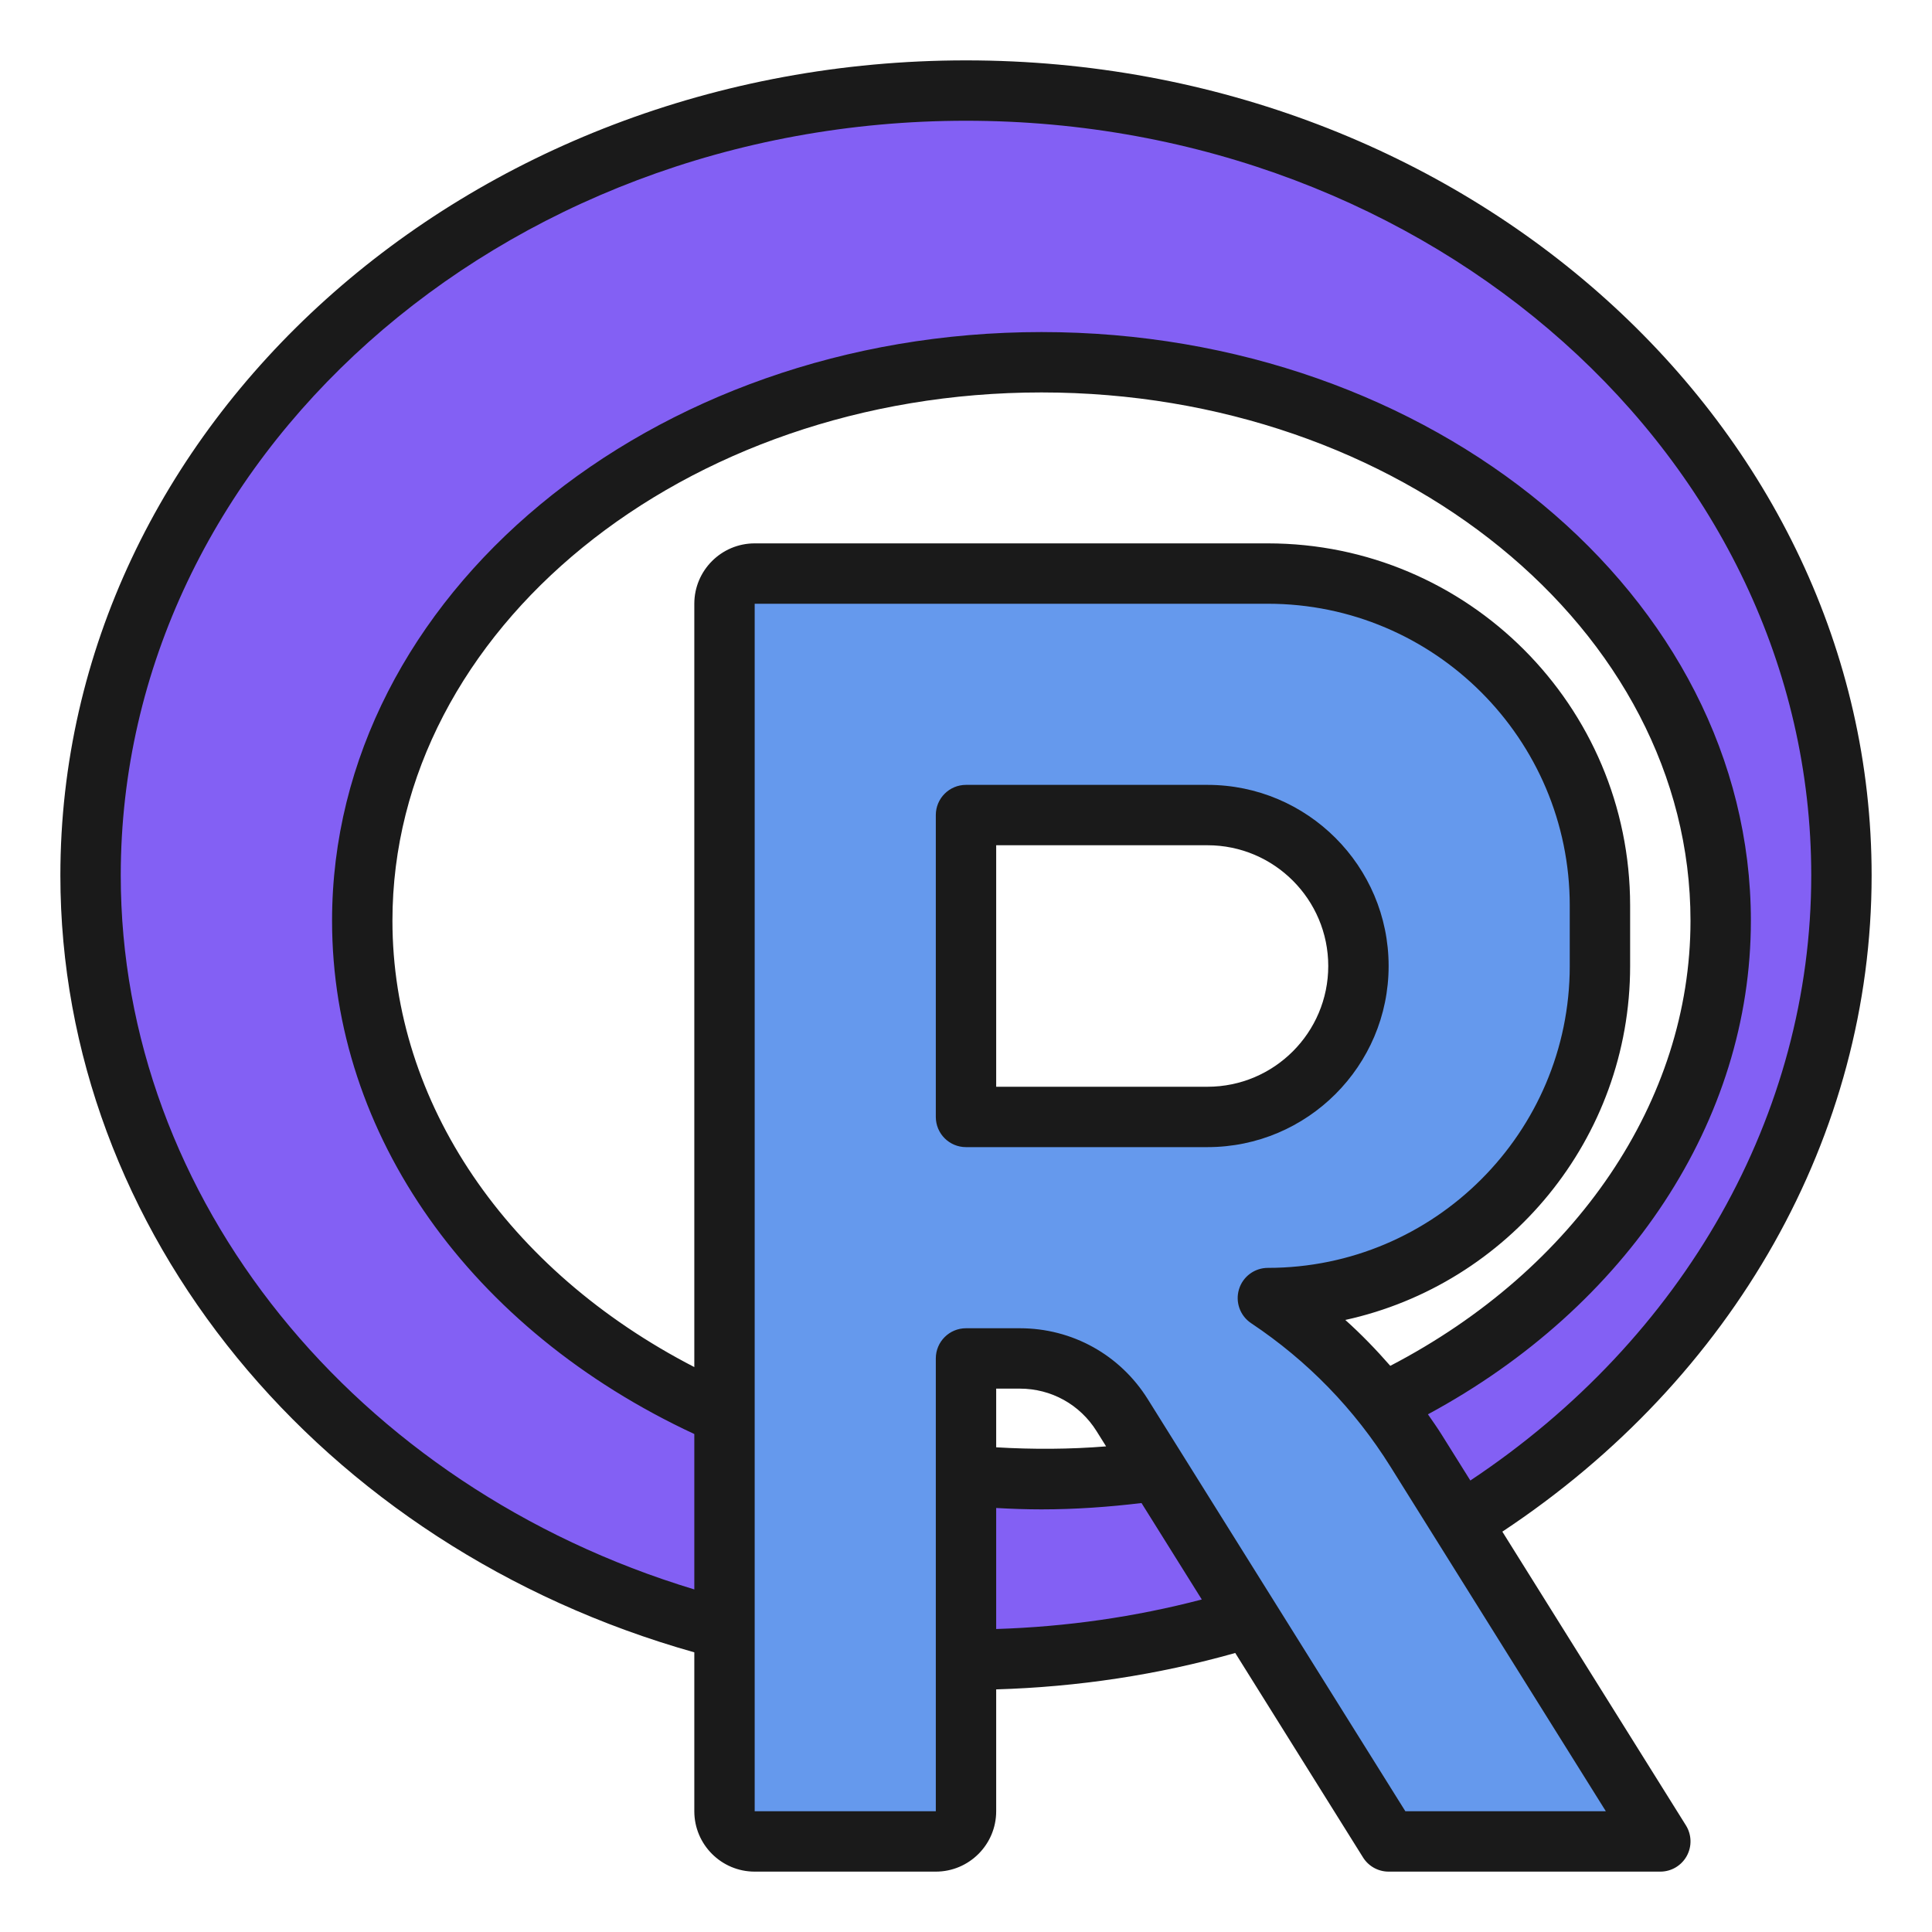
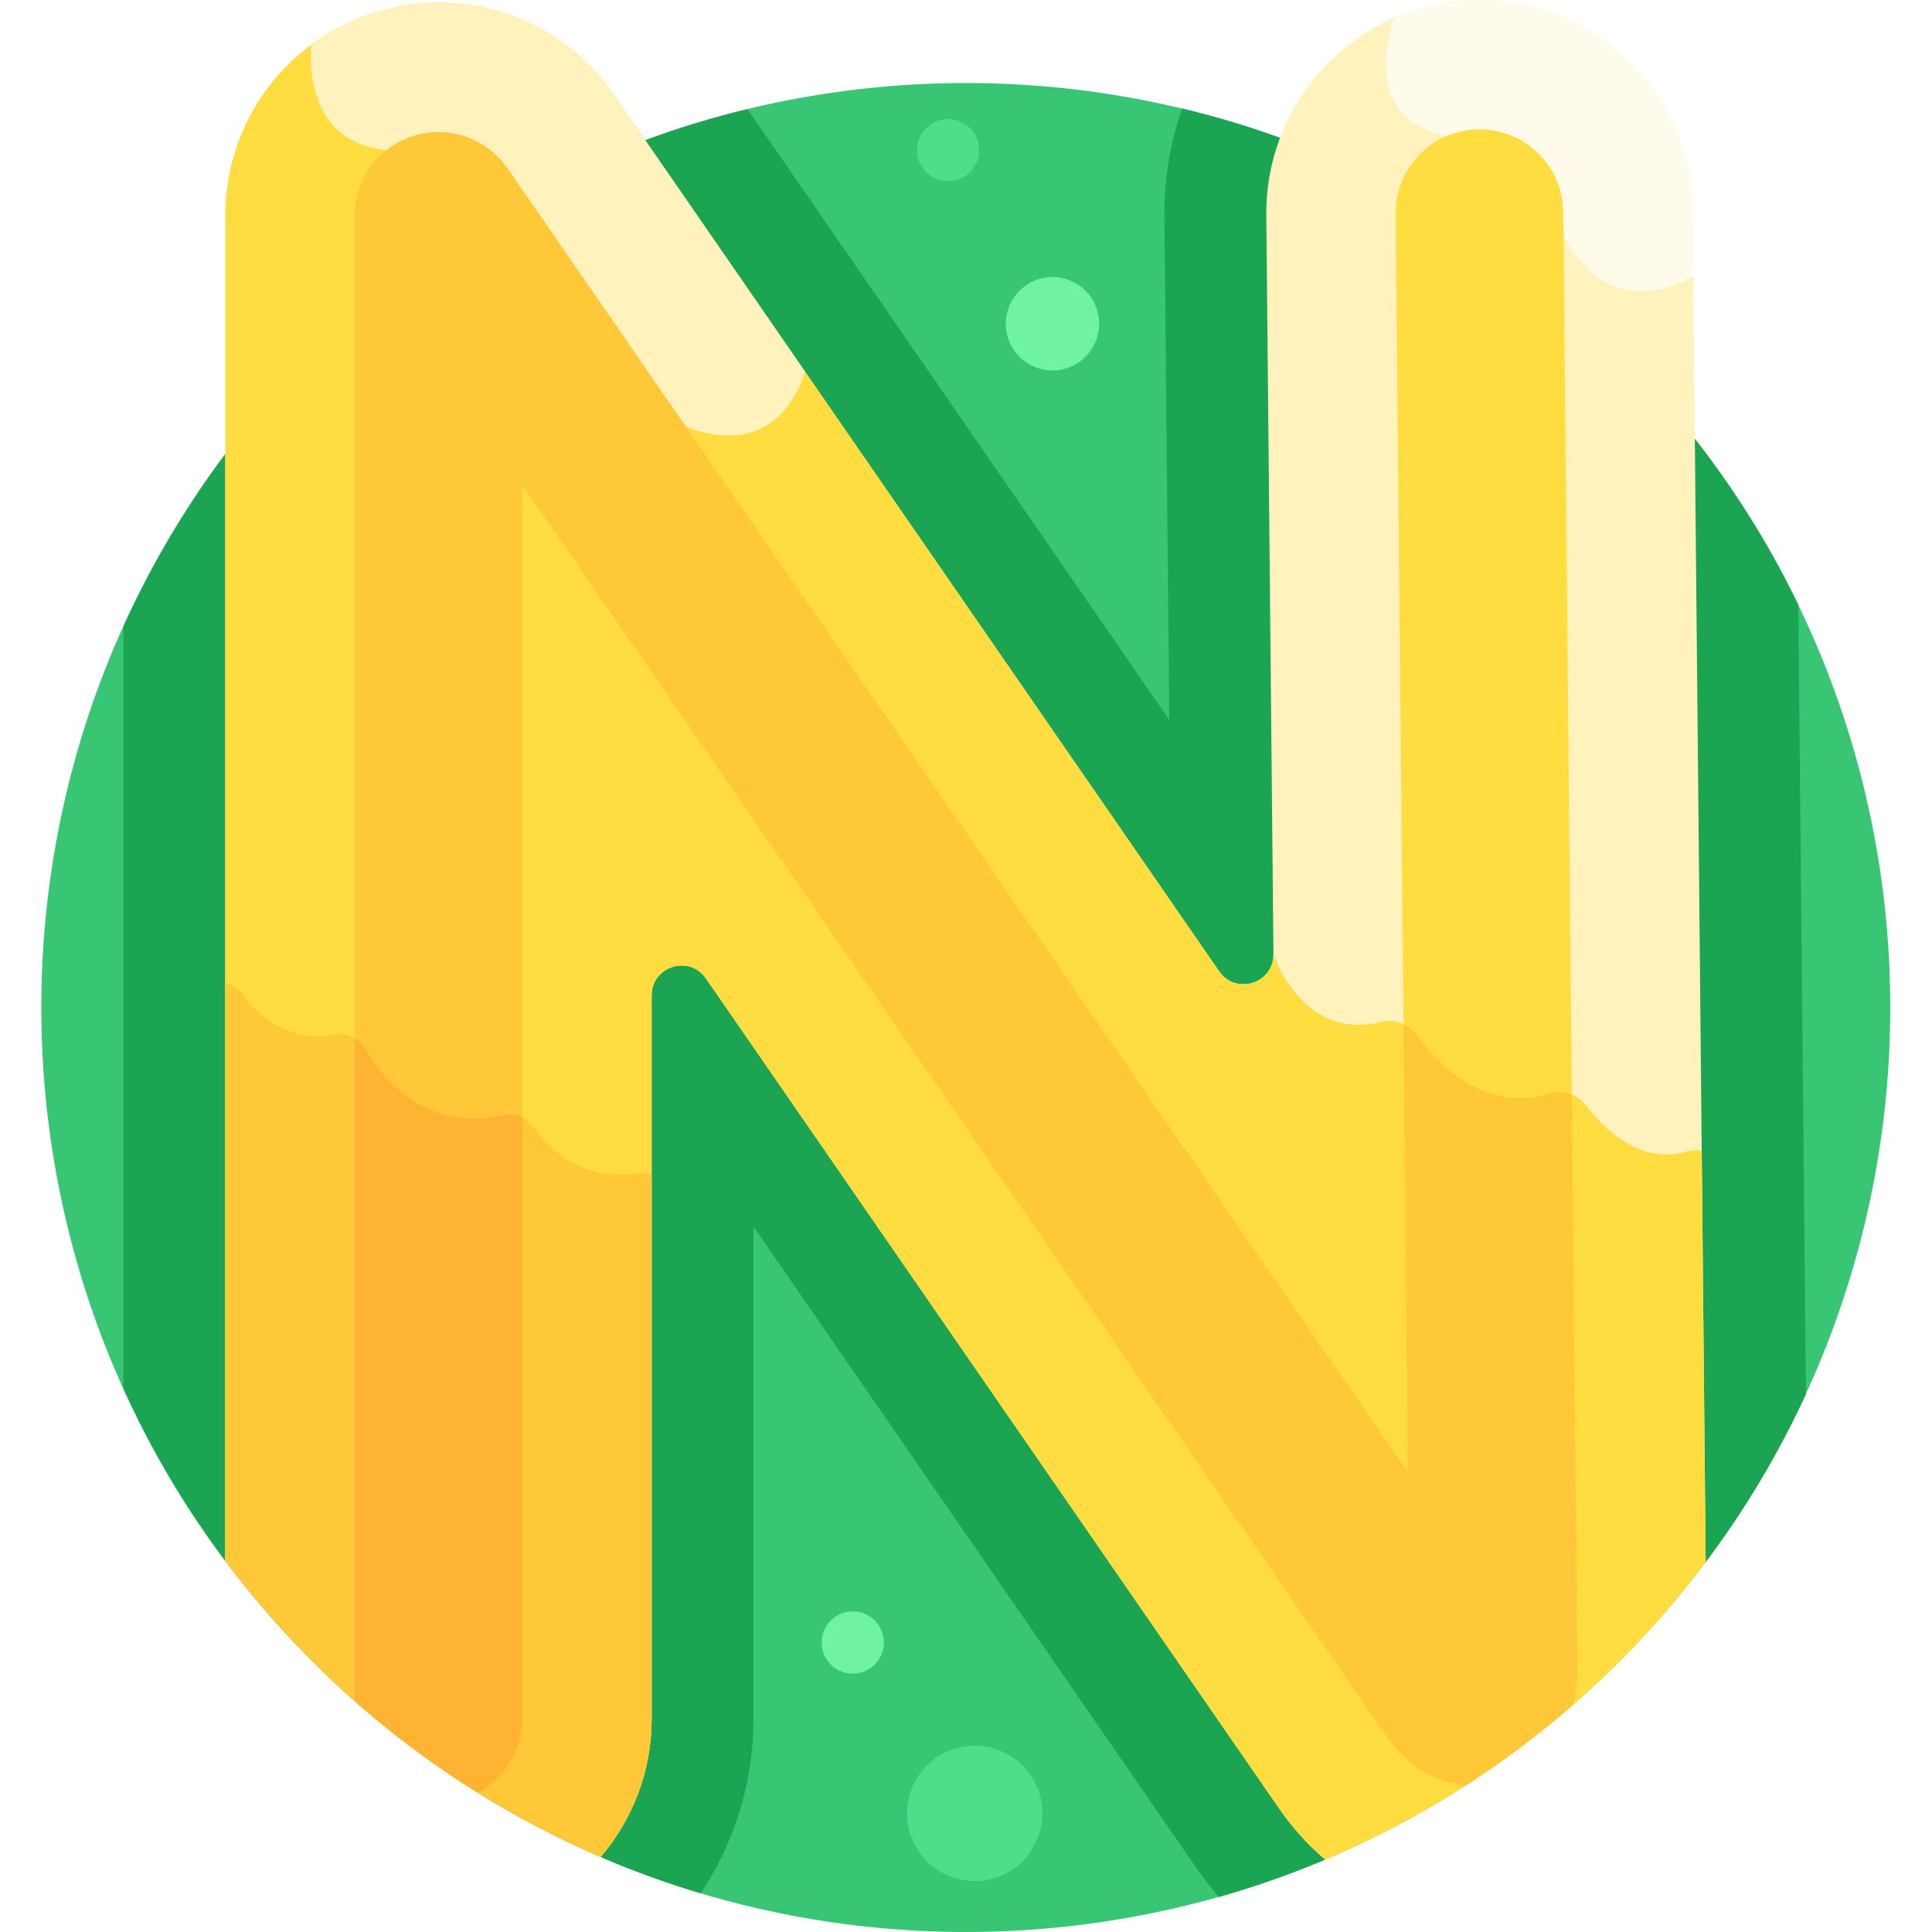
- <svg xmlns="http://www.w3.org/2000/svg" id="Layer_1_1_" enable-background="new 0 0 64 64" height="512" viewBox="0 0 64 64" width="512">
-   <path d="m38.34 48.73 3.04 4.87c-2.94.91-6.1 1.4-9.38 1.4v-6.12c.82.08 1.65.12 2.5.12 1.31 0 2.59-.09 3.83-.27z" fill="#8360f4" />
-   <path d="m61 29c0 8.9-4.99 16.76-12.6 21.44l-1.49-2.38c-.34-.54-.71-1.06-1.11-1.56 6.7-3.2 11.2-9.17 11.2-16 0-10.22-10.07-18.5-22.5-18.5s-22.5 8.28-22.5 18.5c0 7.1 4.86 13.27 12 16.37v7.12c-12.13-3.1-21-13.12-21-24.99 0-14.36 12.98-26 29-26s29 11.64 29 26z" fill="#8360f4" />
-   <path d="m48.4 50.44 6.6 10.56h-9l-8.82-14.12c-.74-1.17-2.02-1.88-3.4-1.88h-1.78v15c0 .55-.45 1-1 1h-6c-.55 0-1-.45-1-1v-40c0-.55.45-1 1-1h17c6.08 0 11 4.92 11 11v2c0 3.04-1.23 5.79-3.22 7.78s-4.74 3.22-7.78 3.22c1.45.97 2.73 2.15 3.8 3.5.4.5.77 1.02 1.11 1.56zm-3.4-18.44c0-1.38-.56-2.63-1.46-3.54-.91-.9-2.16-1.46-3.54-1.46h-8v10h8c2.76 0 5-2.24 5-5z" fill="#6599ed" />
-   <g fill="#1a1a1a">
-     <path d="m46 32c0-3.309-2.691-6-6-6h-8c-.552 0-1 .447-1 1v10c0 .553.448 1 1 1h8c3.309 0 6-2.691 6-6zm-6 4h-7v-8h7c2.206 0 4 1.794 4 4s-1.794 4-4 4z" />
-     <path d="m32 2c-16.542 0-30 12.112-30 27 0 11.771 8.601 22.24 21 25.736v5.264c0 1.103.897 2 2 2h6c1.103 0 2-.897 2-2v-4.037c2.708-.08 5.363-.483 7.919-1.206l4.233 6.773c.183.292.503.47.848.47h9c.363 0 .698-.197.875-.516.176-.317.166-.706-.026-1.015l-6.082-9.731c7.673-5.079 12.233-13.129 12.233-21.738 0-14.888-13.458-27-30-27zm-9 18v25.286c-6.205-3.2-10-8.75-10-14.786 0-9.649 9.645-17.5 21.5-17.5s21.5 7.851 21.5 17.5c0 5.96-3.795 11.545-9.945 14.745-.468-.535-.961-1.046-1.49-1.52 5.388-1.179 9.435-5.989 9.435-11.725v-2c0-6.617-5.383-12-12-12h-17c-1.103 0-2 .897-2 2zm10 33.963v-4.009c.497.028.998.046 1.5.046 1.127 0 2.234-.08 3.314-.21l1.997 3.195c-2.205.578-4.486.905-6.811.978zm0-6.019v-1.944h.783c1.041 0 1.992.527 2.543 1.41l.315.503c-1.201.098-2.434.103-3.641.031zm13.554 12.056-8.532-13.65c-.92-1.472-2.505-2.35-4.239-2.35h-1.783c-.552 0-1 .447-1 1v15h-6v-40h17c5.514 0 10 4.486 10 10v2c0 5.514-4.486 10-10 10-.44 0-.83.288-.957.71-.128.422.036.878.402 1.122 1.872 1.248 3.426 2.848 4.618 4.756l7.133 11.412zm2.153-10.956-.948-1.516c-.145-.232-.302-.453-.457-.677 6.626-3.576 10.698-9.744 10.698-16.351 0-10.752-10.542-19.5-23.5-19.5s-23.5 8.748-23.5 19.5c0 7.095 4.585 13.552 12 17.004v5.148c-11.245-3.402-19-12.951-19-23.652 0-13.785 12.561-25 28-25s28 11.215 28 25c0 7.915-4.208 15.334-11.293 20.044z" />
-   </g>
+ <svg xmlns="http://www.w3.org/2000/svg" height="512" viewBox="0 0 512 512" width="512">
+   <ellipse cx="256" cy="267.002" fill="#38c674" rx="244.998" ry="244.998" transform="rotate(-45 255.97 267.068)" />
+   <path d="M478.594 369.46l-2.021-209.211c-31.607-65.185-91.26-114.234-163.276-131.492-3.186 9.048-4.806 18.673-4.711 28.542l1.29 133.469L198.097 28.905c-73.864 17.9-134.654 69.259-165.393 137.143v201.908c28.999 64.04 84.742 113.371 152.975 133.783 8.843-13.246 14.01-29.144 14.01-46.231V325.072l117.126 169.605a99.195 99.195 0 0 0 6.209 8.042c69.195-19.637 125.909-68.928 155.57-133.259z" fill="#1ba552" />
+   <path d="M452.024 413.982l-3.46-358.035c-.146-15.084-6.145-29.206-16.892-39.766C420.896 5.592 406.6-.141 391.527.003c-31.149.302-56.245 25.89-55.942 57.037l1.893 195.806c.075 7.785-9.97 10.97-14.394 4.563L162.683 25.138C148.558 4.683 123.124-4.091 99.385 3.307c-23.734 7.398-39.68 29.072-39.68 53.933v356.389c25.549 34.149 59.807 61.397 99.473 78.481 8.416-9.867 13.512-22.647 13.512-36.602V263.79c0-7.746 9.992-10.861 14.394-4.487l151.931 220.005c3.579 5.169 7.686 9.686 12.191 13.503 40.215-16.976 74.949-44.383 100.818-78.829z" fill="#fff2bd" />
+   <path d="M448.564 55.946c-.146-15.084-6.145-29.206-16.892-39.766C420.896 5.592 406.6-.141 391.527.003a56.169 56.169 0 0 0-22.05 4.718c-.019.048-10.603 26.324 13.957 31.304l30.913 26.225s10.09 24.271 34.384 11.011z" fill="#fffbeb" />
+   <path d="M452.024 413.982l-1.053-108.92c-1.387-.279-2.831-.255-4.225.145-11.968 3.431-21.482-5.826-26.447-12.289-2.306-3.001-6.204-4.199-9.821-3.084-16.759 5.166-29.194-7.689-34.974-15.537-2.17-2.947-5.885-4.372-9.437-3.492-21.131 5.233-28.589-17.959-28.589-17.959.075 7.785-9.97 10.97-14.394 4.564L162.683 25.138C148.558 4.683 123.124-4.091 99.385 3.307c-23.734 7.398-39.68 29.072-39.68 53.933v356.389c25.549 34.149 59.807 61.397 99.473 78.481 8.416-9.867 13.512-22.647 13.512-36.602V263.79c0-7.746 9.992-10.861 14.394-4.487l151.931 220.005c3.579 5.169 7.686 9.686 12.191 13.503 40.215-16.976 74.949-44.383 100.818-78.829z" fill="#ffdd40" />
+   <path d="M172.69 455.507V311.359a7.223 7.223 0 0 0-3.922-.442c-14.535 2.458-23.555-6.73-27.687-12.523-1.742-2.442-4.798-3.555-7.719-2.875-20.38 4.741-32.057-9.801-36.811-17.831a7.347 7.347 0 0 0-7.664-3.47c-12.217 2.307-20.35-4.886-24.858-10.904a7.228 7.228 0 0 0-4.324-2.746v153.06c25.549 34.149 59.807 61.397 99.473 78.481 8.415-9.867 13.512-22.647 13.512-36.602z" fill="#ffc839" />
+   <path d="M213.347 98.502l-50.663-73.364C148.558 4.683 123.124-4.091 99.385 3.307a56.81 56.81 0 0 0-16.871 8.543c-.193 1.685-2.553 25.785 19.946 27.929 23.316 2.221 79.214 73.178 79.214 73.178s23.227 11.264 31.673-14.455z" fill="#fff2bd" />
+   <path d="M414.289 56.278c-.119-12.269-10.113-22.127-22.43-22-12.269.119-22.119 10.161-22 22.431l3.224 333.422L134.478 44.615a22.216 22.216 0 0 0-40.497 12.624v393.522a245.83 245.83 0 0 0 32.689 24.341c6.988-3.743 11.743-11.112 11.743-19.595V128.506l228.784 331.293c6.189 8.94 14.042 12.676 21.275 13.327a245.95 245.95 0 0 0 28.335-21.29c.785-3.044 1.211-6.315 1.211-9.774l-.001-.215z" fill="#ffdd40" />
+   <path d="M418.019 442.061l-.001-.215-1.467-151.748a9.058 9.058 0 0 0-6.072-.264c-16.759 5.166-29.194-7.689-34.974-15.537a9.223 9.223 0 0 0-3.569-2.891l1.148 118.725L134.478 44.615a22.216 22.216 0 0 0-40.497 12.624v393.522a245.83 245.83 0 0 0 32.689 24.341c6.988-3.743 11.743-11.112 11.743-19.595V128.506l228.784 331.293c6.189 8.94 14.042 12.676 21.275 13.327a245.95 245.95 0 0 0 28.335-21.29c.786-3.045 1.212-6.316 1.212-9.775z" fill="#ffc839" />
+   <path d="M138.413 455.507v-159.38a7.47 7.47 0 0 0-5.052-.608c-20.38 4.741-32.057-9.801-36.811-17.831a7.293 7.293 0 0 0-2.57-2.549v175.622a245.83 245.83 0 0 0 32.689 24.341c6.99-3.743 11.744-11.113 11.744-19.595z" fill="#ffb332" />
+   <circle cx="278.919" cy="85.796" fill="#70f2a4" r="12.375" />
+   <circle cx="258.309" cy="480.557" fill="#50dd89" r="17.933" />
+   <circle cx="251.25" cy="39.779" fill="#50dd89" r="8.25" />
+   <circle cx="225.998" cy="435.282" fill="#70f2a4" r="8.25" />
</svg>
